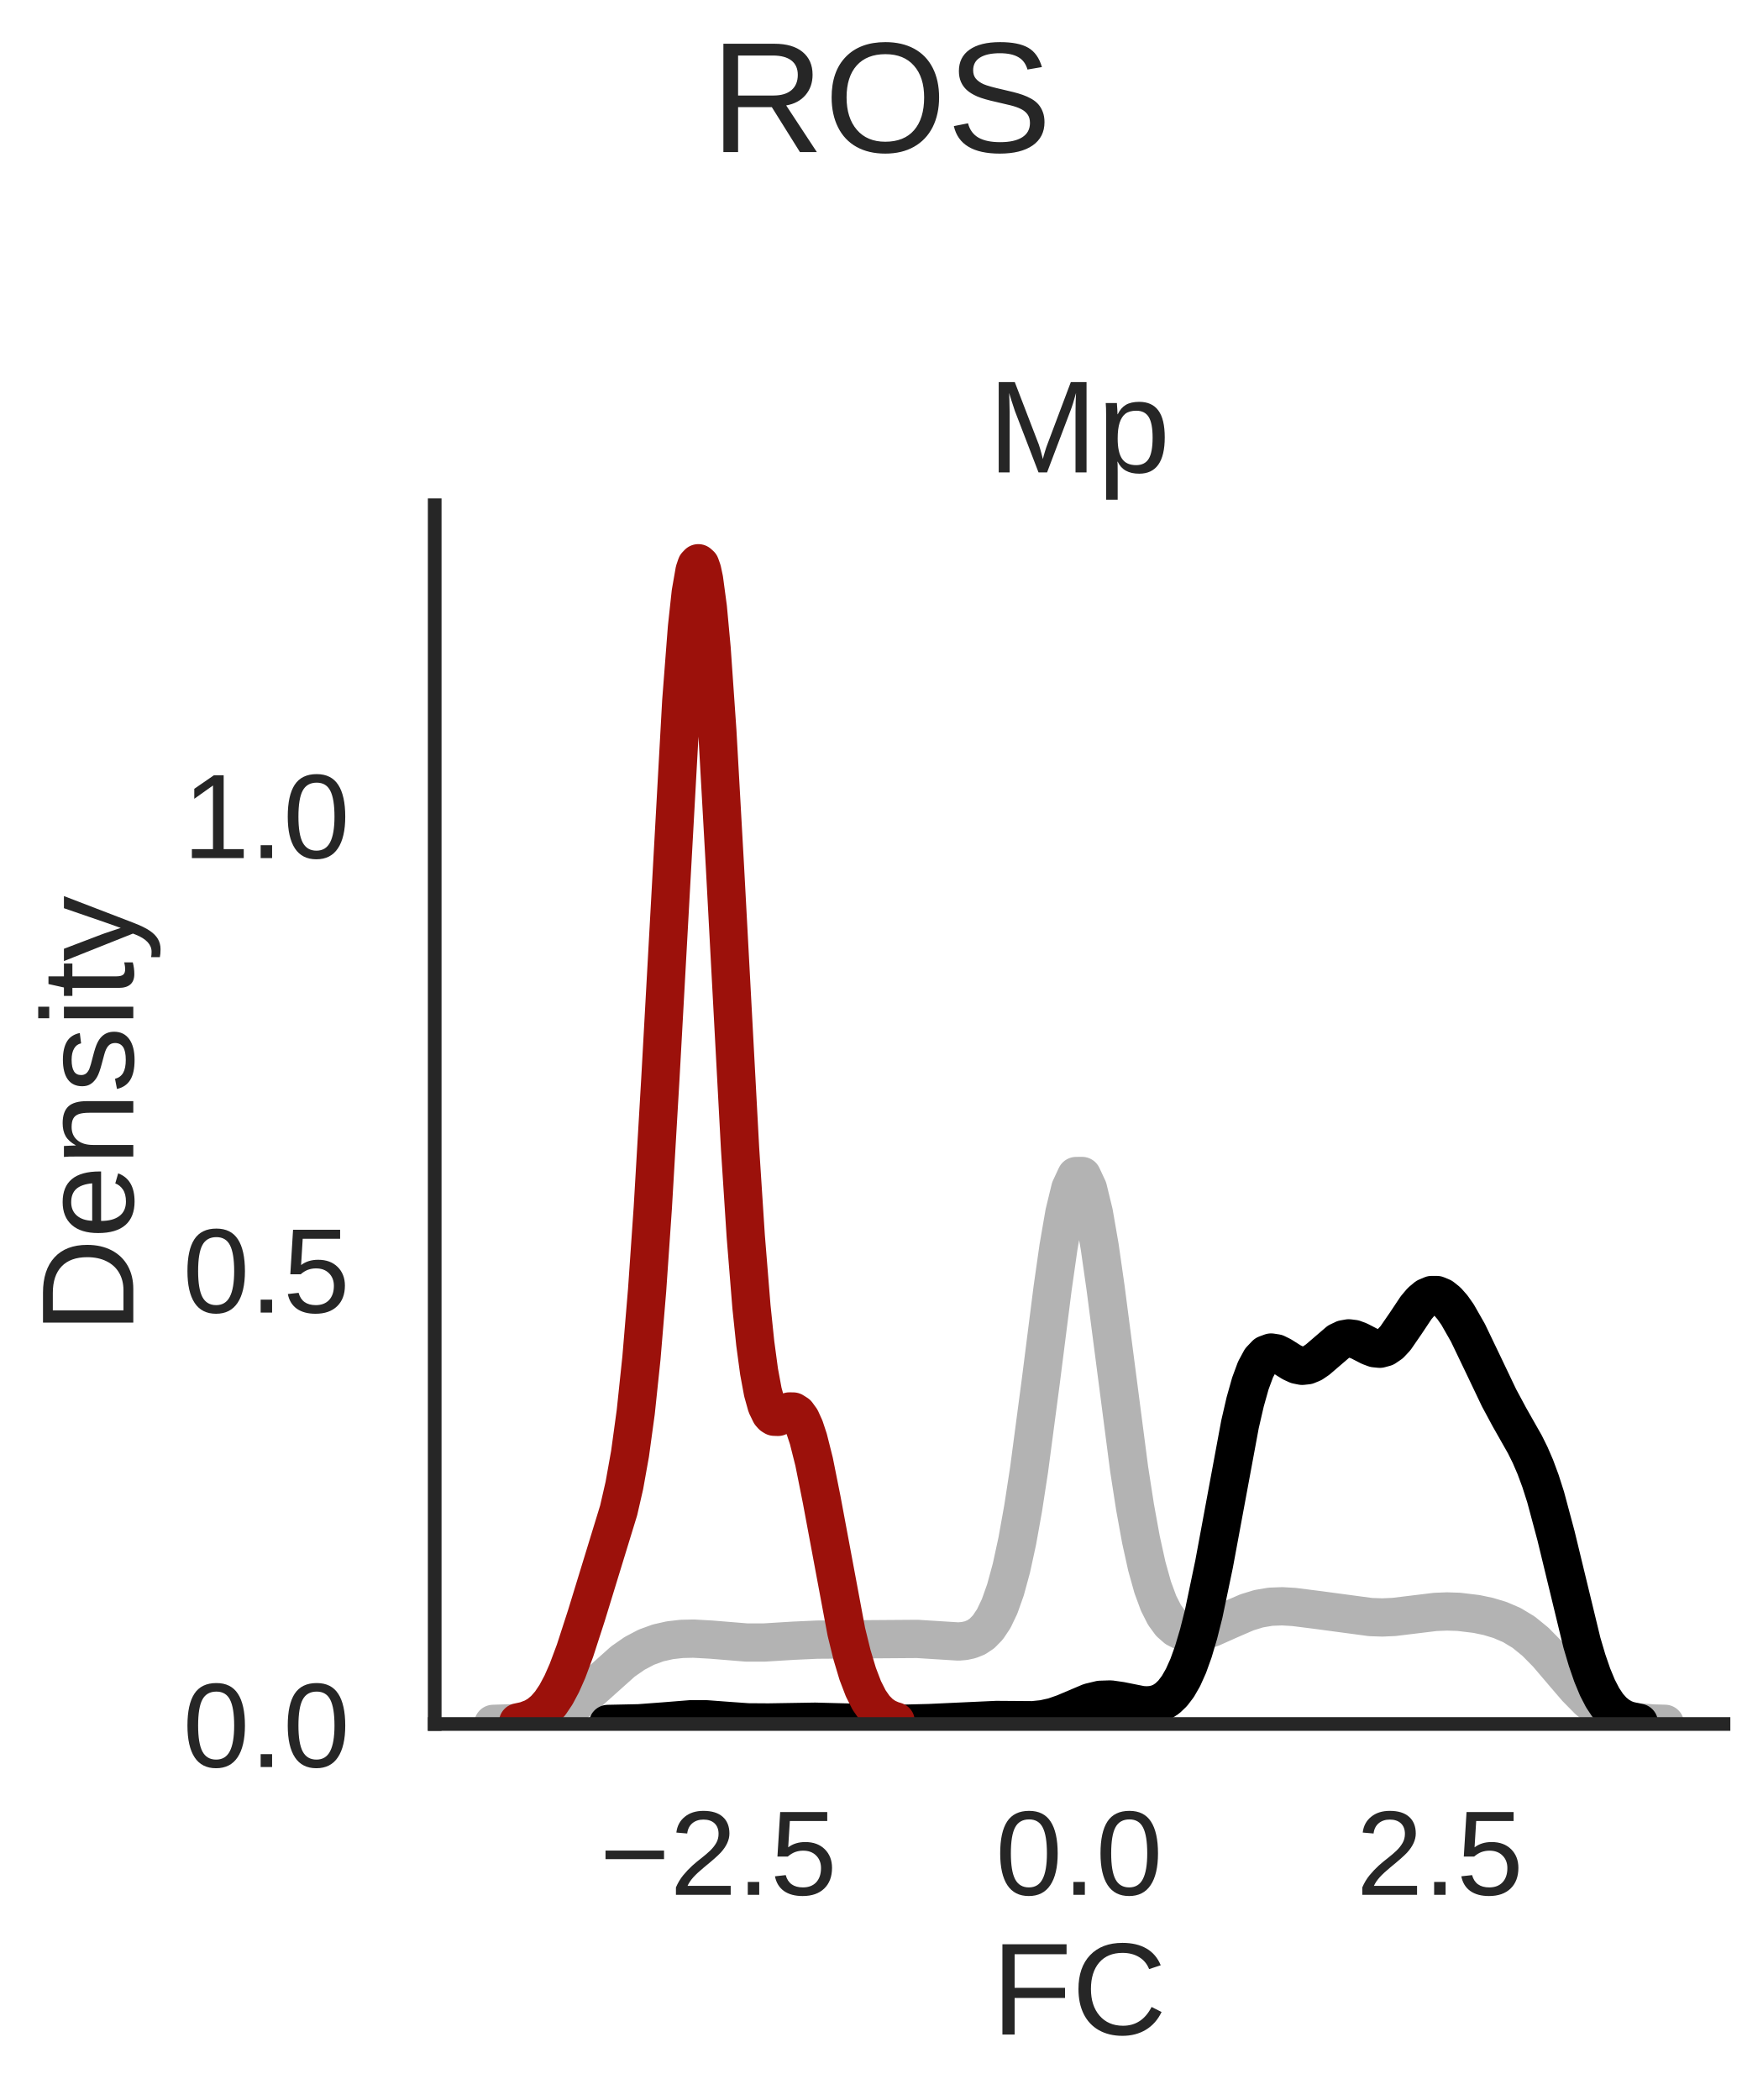
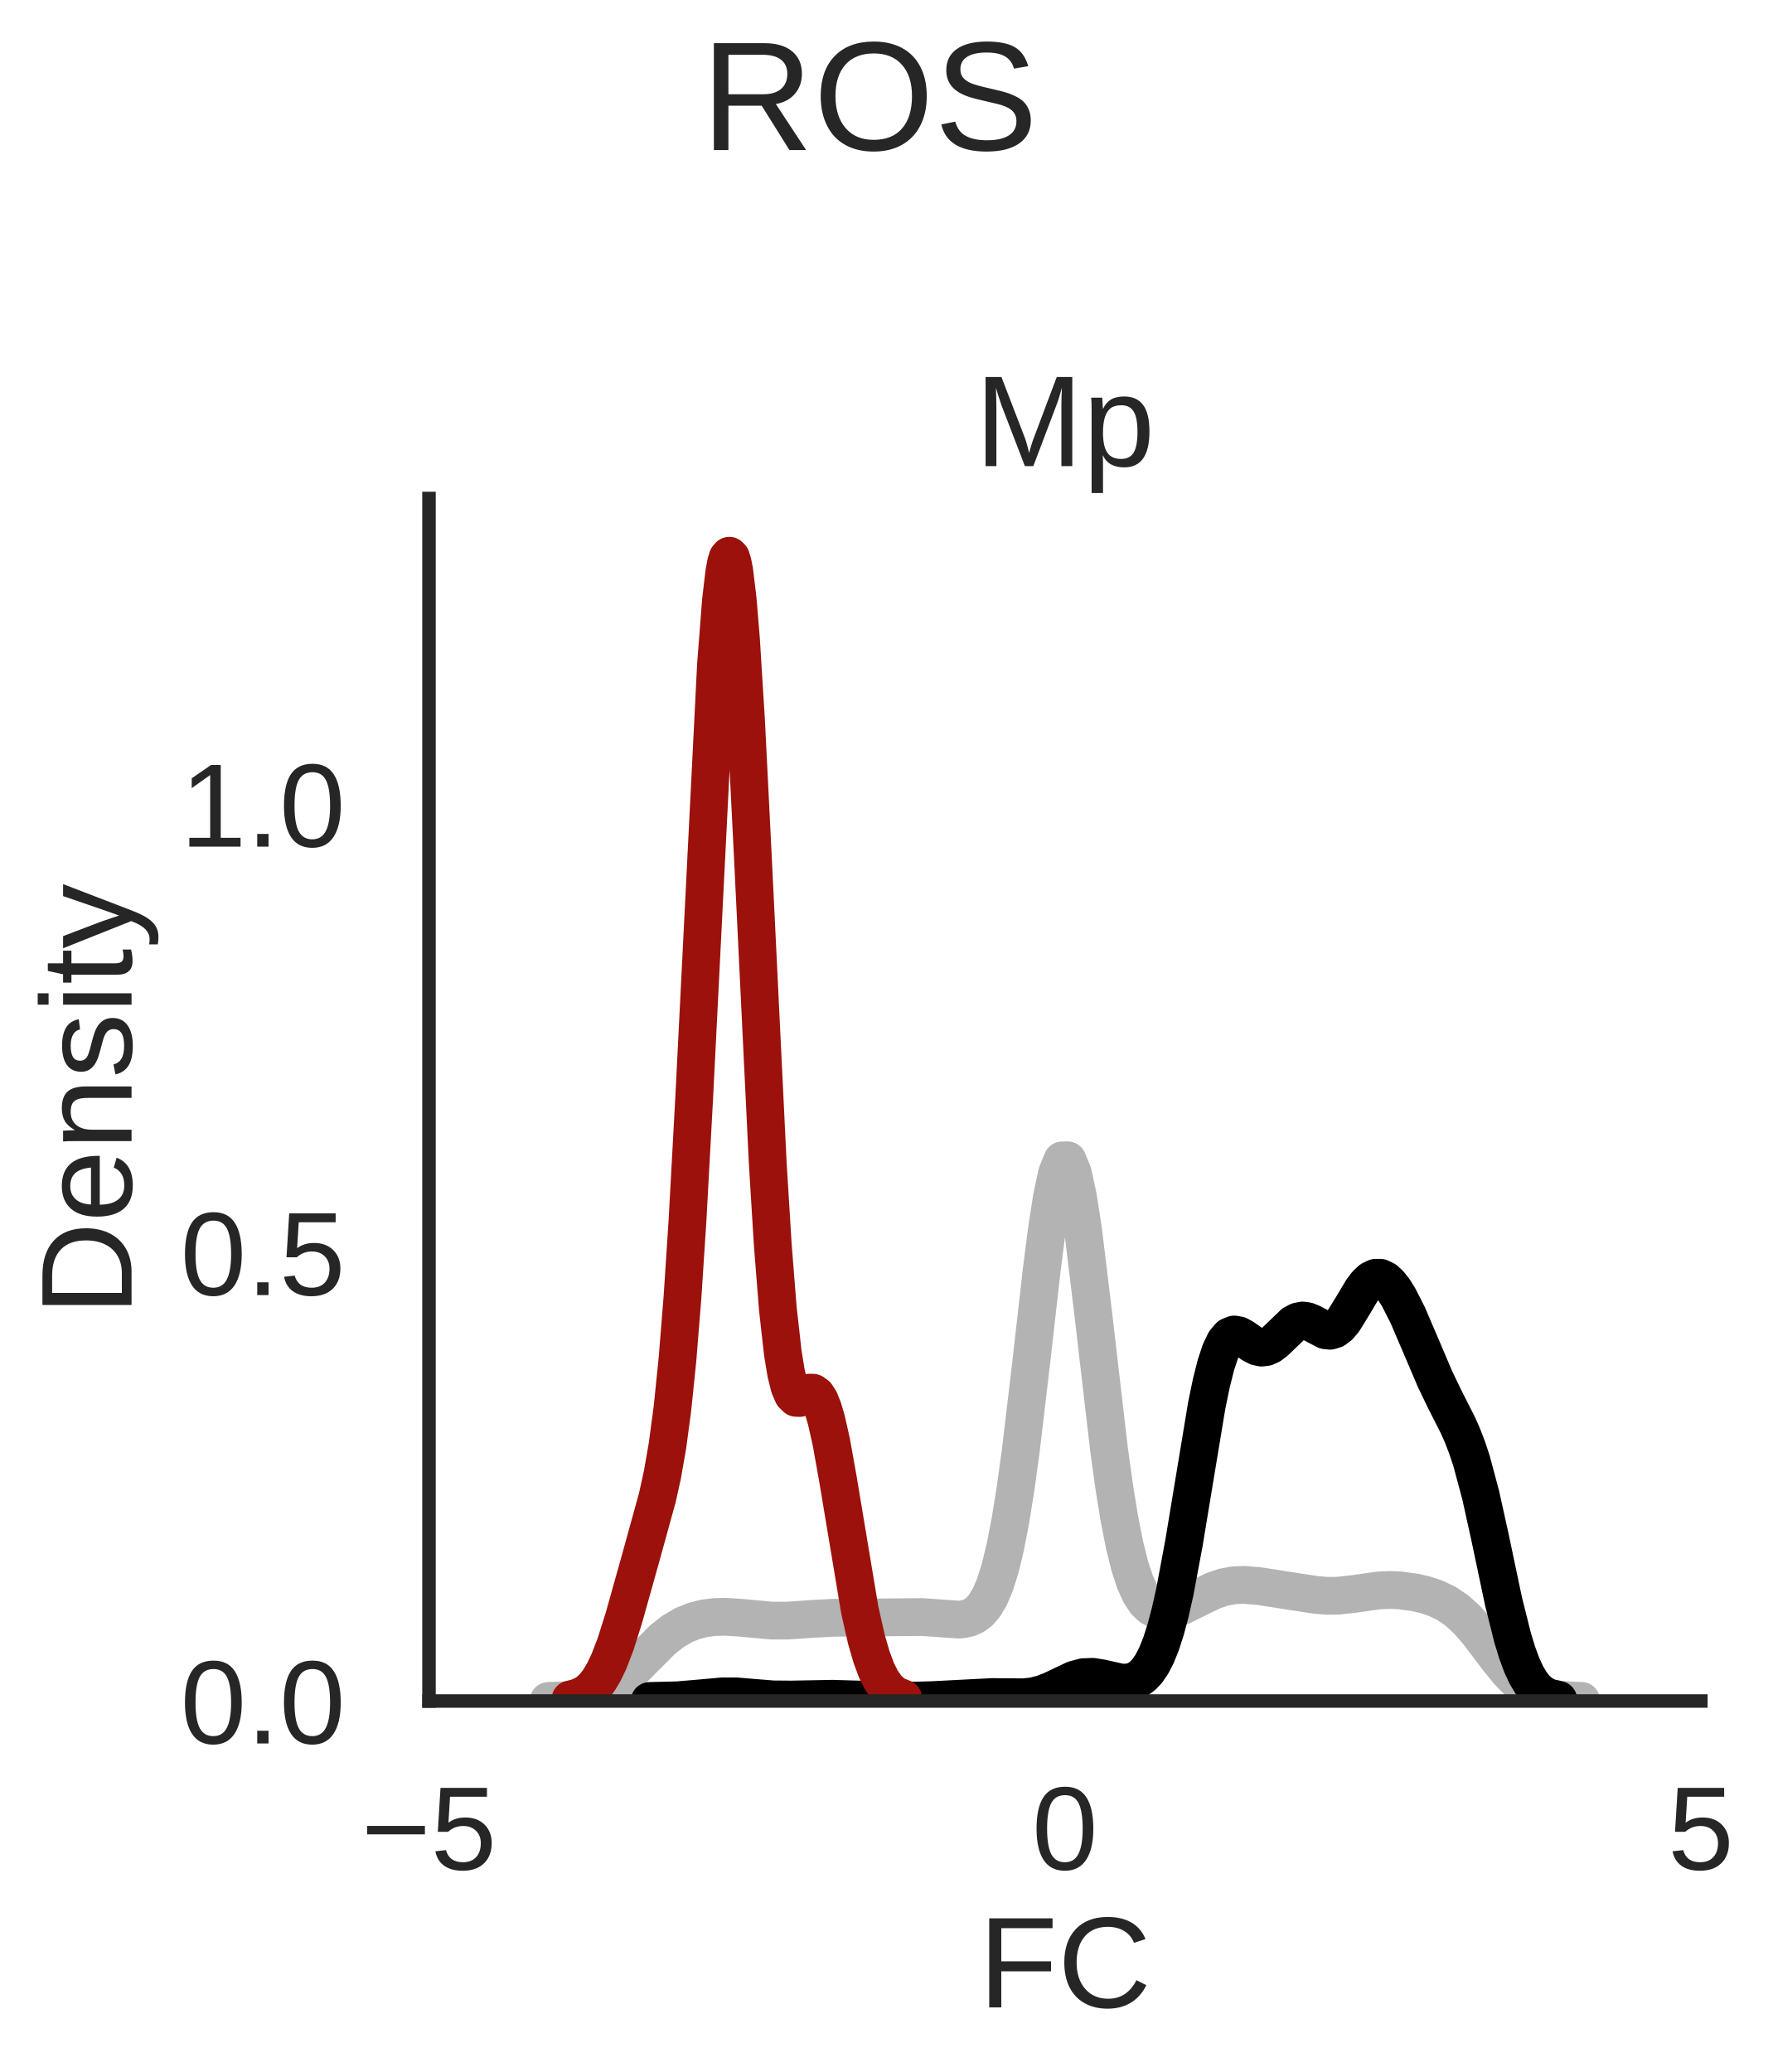
- <svg xmlns="http://www.w3.org/2000/svg" width="322.439pt" height="384.068pt" viewBox="0 0 322.439 384.068" version="1.1">
+ <svg xmlns="http://www.w3.org/2000/svg" width="328.556pt" height="384.068pt" viewBox="0 0 328.556 384.068" version="1.1">
  <defs>
    <style type="text/css">*{stroke-linejoin: round; stroke-linecap: butt}</style>
  </defs>
  <g id="figure_1">
    <g id="patch_1">
-       <path d="M 0 384.068  L 322.439 384.068  L 322.439 -0  L 0 -0  L 0 384.068  z " style="fill: none" />
+       <path d="M 0 384.068  L 328.556 384.068  L 328.556 -0  L 0 -0  L 0 384.068  z " style="fill: none" />
    </g>
    <g id="axes_1">
      <g id="patch_2">
        <path d="M 79.51 315.3  L 315.239 315.3  L 315.239 92.4  L 79.51 92.4  L 79.51 315.3  z " style="fill: none" />
      </g>
      <g id="matplotlib.axis_1">
        <g id="xtick_1">
          <g id="text_1">
-             <text style="fill: #262626; font: 22px 'Arial', 'DejaVu Sans', 'Liberation Sans', 'Bitstream Vera Sans', sans-serif; text-anchor: middle" x="131.39" y="346.547" transform="rotate(-0 131.39 346.5472)">−2.5</text>
+             <text style="fill: #262626; font: 22px 'Arial', 'DejaVu Sans', 'Liberation Sans', 'Bitstream Vera Sans', sans-serif; text-anchor: middle" x="79.51" y="346.547" transform="rotate(-0 79.51 346.5472)">−5</text>
          </g>
        </g>
        <g id="xtick_2">
          <g id="text_2">
-             <text style="fill: #262626; font: 22px 'Arial', 'DejaVu Sans', 'Liberation Sans', 'Bitstream Vera Sans', sans-serif; text-anchor: middle" x="197.373" y="346.547" transform="rotate(-0 197.3725 346.5472)">0.0</text>
+             <text style="fill: #262626; font: 22px 'Arial', 'DejaVu Sans', 'Liberation Sans', 'Bitstream Vera Sans', sans-serif; text-anchor: middle" x="197.374" y="346.547" transform="rotate(-0 197.3744 346.5472)">0</text>
          </g>
        </g>
        <g id="xtick_3">
          <g id="text_3">
-             <text style="fill: #262626; font: 22px 'Arial', 'DejaVu Sans', 'Liberation Sans', 'Bitstream Vera Sans', sans-serif; text-anchor: middle" x="263.355" y="346.547" transform="rotate(-0 263.3551 346.5472)">2.5</text>
+             <text style="fill: #262626; font: 22px 'Arial', 'DejaVu Sans', 'Liberation Sans', 'Bitstream Vera Sans', sans-serif; text-anchor: middle" x="315.239" y="346.547" transform="rotate(-0 315.2387 346.5472)">5</text>
          </g>
        </g>
        <g id="text_4">
          <text style="fill: #262626; font: 24px 'Arial', 'DejaVu Sans', 'Liberation Sans', 'Bitstream Vera Sans', sans-serif; text-anchor: middle" x="197.374" y="372.098" transform="rotate(-0 197.3744 372.0984)">FC</text>
        </g>
      </g>
      <g id="matplotlib.axis_2">
        <g id="ytick_1">
          <g id="text_5">
            <text style="fill: #262626; font: 22px 'Arial', 'DejaVu Sans', 'Liberation Sans', 'Bitstream Vera Sans', sans-serif; text-anchor: end" x="64.01" y="323.174" transform="rotate(-0 64.01 323.1736)">0.0</text>
          </g>
        </g>
        <g id="ytick_2">
          <g id="text_6">
            <text style="fill: #262626; font: 22px 'Arial', 'DejaVu Sans', 'Liberation Sans', 'Bitstream Vera Sans', sans-serif; text-anchor: end" x="64.01" y="240.054" transform="rotate(-0 64.01 240.0543)">0.5</text>
          </g>
        </g>
        <g id="ytick_3">
          <g id="text_7">
            <text style="fill: #262626; font: 22px 'Arial', 'DejaVu Sans', 'Liberation Sans', 'Bitstream Vera Sans', sans-serif; text-anchor: end" x="64.01" y="156.935" transform="rotate(-0 64.01 156.9351)">1.0</text>
          </g>
        </g>
        <g id="text_8">
          <text style="fill: #262626; font: 24px 'Arial', 'DejaVu Sans', 'Liberation Sans', 'Bitstream Vera Sans', sans-serif; text-anchor: middle" x="24.379" y="203.85" transform="rotate(-90 24.37875 203.85)">Density</text>
        </g>
      </g>
      <g id="line2d_1">
-         <path d="M 90.225 315.278  L 94.532 315.144  L 96.686 314.942  L 98.84 314.555  L 100.994 313.888  L 103.147 312.861  L 105.301 311.439  L 107.455 309.67  L 113.916 303.886  L 116.07 302.386  L 118.224 301.252  L 120.378 300.469  L 122.531 299.983  L 124.685 299.738  L 126.839 299.687  L 130.069 299.868  L 136.531 300.397  L 139.761 300.4  L 145.146 300.069  L 149.453 299.873  L 167.76 299.74  L 175.298 300.213  L 176.375 300.122  L 177.452 299.892  L 178.529 299.461  L 179.606 298.746  L 180.683 297.645  L 181.76 296.036  L 182.837 293.782  L 183.913 290.743  L 184.99 286.791  L 186.067 281.832  L 187.144 275.829  L 188.221 268.831  L 190.375 252.574  L 192.528 235.623  L 193.605 228.079  L 194.682 221.851  L 195.759 217.404  L 196.836 215.083  L 197.913 215.074  L 198.99 217.378  L 200.067 221.811  L 201.143 228.025  L 202.22 235.558  L 206.528 268.676  L 207.605 275.624  L 208.682 281.562  L 209.758 286.44  L 210.835 290.295  L 211.912 293.223  L 212.989 295.353  L 214.066 296.824  L 215.143 297.772  L 216.22 298.316  L 217.297 298.553  L 218.374 298.56  L 219.45 298.397  L 221.604 297.724  L 224.835 296.282  L 228.065 294.882  L 230.219 294.218  L 232.373 293.854  L 234.527 293.772  L 236.68 293.899  L 240.988 294.444  L 250.68 295.743  L 252.834 295.817  L 254.987 295.72  L 258.218 295.327  L 262.526 294.802  L 264.679 294.717  L 266.833 294.789  L 270.064 295.179  L 272.217 295.632  L 274.371 296.281  L 276.525 297.206  L 278.679 298.505  L 280.832 300.254  L 282.986 302.442  L 286.217 306.235  L 288.371 308.74  L 290.524 310.925  L 292.678 312.628  L 294.832 313.813  L 296.986 314.548  L 299.139 314.956  L 302.37 315.212  L 304.524 315.269  L 304.524 315.269  " clip-path="url(#p46357038ff)" style="fill: none; stroke: #b3b3b3; stroke-width: 7; stroke-linecap: round" />
+         <path d="M 101.676 315.278  L 105.523 315.144  L 107.447 314.942  L 109.37 314.555  L 111.294 313.888  L 113.217 312.861  L 115.141 311.439  L 117.065 309.67  L 122.836 303.886  L 124.759 302.386  L 126.683 301.252  L 128.606 300.469  L 130.53 299.983  L 132.454 299.738  L 134.377 299.687  L 137.263 299.868  L 143.034 300.397  L 145.919 300.4  L 150.728 300.069  L 154.575 299.873  L 170.926 299.74  L 177.659 300.213  L 178.621 300.122  L 179.583 299.892  L 180.544 299.461  L 181.506 298.746  L 182.468 297.645  L 183.43 296.036  L 184.392 293.782  L 185.353 290.743  L 186.315 286.791  L 187.277 281.832  L 188.239 275.829  L 189.201 268.831  L 191.124 252.574  L 193.048 235.623  L 194.01 228.079  L 194.972 221.851  L 195.933 217.404  L 196.895 215.083  L 197.857 215.074  L 198.819 217.378  L 199.781 221.811  L 200.742 228.025  L 202.666 243.884  L 205.551 268.676  L 206.513 275.624  L 207.475 281.562  L 208.437 286.44  L 209.399 290.295  L 210.361 293.223  L 211.322 295.353  L 212.284 296.824  L 213.246 297.772  L 214.208 298.316  L 215.17 298.553  L 216.131 298.56  L 217.093 298.397  L 219.017 297.724  L 221.902 296.282  L 224.788 294.882  L 226.711 294.218  L 228.635 293.854  L 230.559 293.772  L 233.444 294.013  L 239.215 294.917  L 244.024 295.649  L 245.948 295.8  L 247.871 295.79  L 250.757 295.478  L 255.566 294.802  L 257.489 294.717  L 259.413 294.789  L 262.298 295.179  L 264.222 295.632  L 266.146 296.281  L 268.069 297.206  L 269.993 298.505  L 271.916 300.254  L 273.84 302.442  L 277.687 307.513  L 279.611 309.886  L 281.535 311.842  L 283.458 313.283  L 285.382 314.229  L 287.305 314.785  L 289.229 315.076  L 292.115 315.247  L 293.076 315.269  L 293.076 315.269  " clip-path="url(#p3e7f8e3dbe)" style="fill: none; stroke: #b3b3b3; stroke-width: 7; stroke-linecap: round" />
      </g>
      <g id="line2d_2">
-         <path d="M 111.204 315.29  L 116.889 315.171  L 121.626 314.816  L 126.364 314.436  L 129.207 314.443  L 132.997 314.727  L 136.787 314.998  L 140.577 315.024  L 149.105 314.884  L 164.265 315.276  L 169.95 315.132  L 182.268 314.565  L 188.901 314.613  L 190.796 314.418  L 192.691 313.999  L 194.586 313.339  L 199.324 311.334  L 201.219 310.88  L 203.114 310.817  L 205.009 311.089  L 208.799 311.846  L 209.746 311.9  L 210.694 311.838  L 211.642 311.626  L 212.589 311.229  L 213.537 310.601  L 214.484 309.694  L 215.432 308.448  L 216.379 306.801  L 217.327 304.69  L 218.274 302.059  L 219.222 298.872  L 220.169 295.117  L 222.064 286.053  L 226.802 260.499  L 227.749 256.399  L 228.697 253.028  L 229.645 250.462  L 230.592 248.709  L 231.54 247.713  L 232.487 247.364  L 233.435 247.509  L 234.382 247.973  L 236.277 249.167  L 237.225 249.602  L 238.172 249.792  L 239.12 249.69  L 240.067 249.294  L 241.015 248.646  L 244.805 245.392  L 245.752 244.938  L 246.7 244.771  L 247.648 244.891  L 248.595 245.244  L 250.49 246.222  L 251.438 246.577  L 252.385 246.67  L 253.333 246.412  L 254.28 245.768  L 255.228 244.76  L 257.123 242.009  L 259.018 239.163  L 259.965 238.04  L 260.913 237.249  L 261.86 236.847  L 262.808 236.849  L 263.755 237.245  L 264.703 238.002  L 265.651 239.077  L 266.598 240.423  L 268.493 243.749  L 271.336 249.675  L 274.178 255.634  L 276.073 259.161  L 278.916 264.176  L 279.863 266.086  L 280.811 268.278  L 281.758 270.833  L 282.706 273.791  L 284.601 280.861  L 289.339 300.427  L 290.286 303.623  L 291.234 306.373  L 292.181 308.658  L 293.129 310.492  L 294.076 311.915  L 295.024 312.983  L 295.971 313.758  L 296.919 314.303  L 297.866 314.674  L 299.761 315.073  L 299.761 315.073  " clip-path="url(#p46357038ff)" style="fill: none; stroke: #000000; stroke-width: 7; stroke-linecap: round" />
+         <path d="M 120.413 315.29  L 125.491 315.171  L 129.722 314.816  L 133.953 314.436  L 136.492 314.443  L 139.877 314.727  L 143.262 314.998  L 146.648 315.024  L 154.264 314.884  L 167.805 315.276  L 172.882 315.132  L 183.884 314.565  L 189.808 314.613  L 191.501 314.418  L 193.193 313.999  L 194.886 313.339  L 199.117 311.334  L 200.81 310.88  L 202.502 310.817  L 204.195 311.089  L 207.58 311.846  L 208.426 311.9  L 209.272 311.838  L 210.119 311.626  L 210.965 311.229  L 211.811 310.601  L 212.658 309.694  L 213.504 308.448  L 214.35 306.801  L 215.196 304.69  L 216.043 302.059  L 216.889 298.872  L 217.735 295.117  L 219.428 286.053  L 223.659 260.499  L 224.505 256.399  L 225.352 253.028  L 226.198 250.462  L 227.044 248.709  L 227.891 247.713  L 228.737 247.364  L 229.583 247.509  L 230.429 247.973  L 232.122 249.167  L 232.968 249.602  L 233.815 249.792  L 234.661 249.69  L 235.507 249.294  L 236.353 248.646  L 239.739 245.392  L 240.585 244.938  L 241.431 244.771  L 242.277 244.891  L 243.124 245.244  L 245.663 246.577  L 246.509 246.67  L 247.355 246.412  L 248.201 245.768  L 249.048 244.76  L 250.74 242.009  L 252.433 239.163  L 253.279 238.04  L 254.125 237.249  L 254.972 236.847  L 255.818 236.849  L 256.664 237.245  L 257.51 238.002  L 258.357 239.077  L 259.203 240.423  L 260.896 243.749  L 263.434 249.675  L 265.973 255.634  L 267.666 259.161  L 270.205 264.176  L 271.051 266.086  L 271.897 268.278  L 272.744 270.833  L 274.436 277.152  L 276.129 284.821  L 278.668 296.84  L 280.36 303.623  L 281.206 306.373  L 282.053 308.658  L 282.899 310.492  L 283.745 311.915  L 284.591 312.983  L 285.438 313.758  L 286.284 314.303  L 287.13 314.674  L 288.823 315.073  L 288.823 315.073  " clip-path="url(#p3e7f8e3dbe)" style="fill: none; stroke: #000000; stroke-width: 7; stroke-linecap: round" />
      </g>
      <g id="line2d_3">
-         <path d="M 94.765 314.996  L 96.153 314.695  L 97.541 314.163  L 98.582 313.541  L 99.623 312.665  L 100.664 311.475  L 101.705 309.92  L 102.746 307.967  L 103.787 305.609  L 105.175 301.89  L 107.257 295.467  L 113.156 276.232  L 114.197 271.695  L 115.238 265.881  L 116.28 258.268  L 117.321 248.391  L 118.362 235.938  L 119.403 220.856  L 120.791 197.193  L 124.608 128.273  L 125.649 114.77  L 126.343 108.372  L 127.037 104.393  L 127.384 103.371  L 127.731 103.014  L 128.078 103.326  L 128.425 104.306  L 128.772 105.944  L 129.466 111.123  L 130.16 118.651  L 131.201 133.644  L 132.589 158.356  L 135.365 210.086  L 136.406 226.13  L 137.447 239.004  L 138.141 245.677  L 138.836 250.84  L 139.53 254.587  L 140.224 257.074  L 140.918 258.503  L 141.265 258.892  L 141.612 259.106  L 142.306 259.131  L 143 258.825  L 144.388 258.142  L 145.082 258.152  L 145.776 258.591  L 146.47 259.551  L 147.164 261.079  L 147.858 263.179  L 148.899 267.315  L 150.287 274.256  L 154.798 298.42  L 155.839 302.659  L 156.88 306.129  L 157.921 308.854  L 158.962 310.912  L 160.003 312.406  L 161.044 313.451  L 162.086 314.156  L 163.127 314.614  L 163.821 314.821  L 163.821 314.821  " clip-path="url(#p46357038ff)" style="fill: none; stroke: #9c110b; stroke-width: 7; stroke-linecap: round" />
+         <path d="M 105.73 314.996  L 106.97 314.695  L 108.21 314.163  L 109.14 313.541  L 110.069 312.665  L 110.999 311.475  L 111.929 309.92  L 112.859 307.967  L 114.099 304.736  L 115.648 299.832  L 118.748 288.783  L 121.847 277.548  L 122.777 273.324  L 123.707 267.994  L 124.636 261.037  L 125.566 251.958  L 126.496 240.385  L 127.426 226.166  L 128.666 203.424  L 132.695 123.309  L 133.625 111.284  L 134.244 106.067  L 134.554 104.393  L 134.864 103.371  L 135.174 103.014  L 135.484 103.326  L 135.794 104.306  L 136.104 105.944  L 136.724 111.123  L 137.344 118.651  L 138.274 133.644  L 139.513 158.356  L 142.303 215.752  L 143.233 230.795  L 144.162 242.533  L 145.092 250.84  L 145.712 254.587  L 146.332 257.074  L 146.952 258.503  L 147.572 259.106  L 148.192 259.131  L 148.811 258.825  L 150.051 258.142  L 150.671 258.152  L 151.291 258.591  L 151.911 259.551  L 152.531 261.079  L 153.151 263.179  L 154.08 267.315  L 155.32 274.256  L 159.349 298.42  L 160.589 303.901  L 161.519 307.117  L 162.449 309.61  L 163.378 311.467  L 164.308 312.799  L 165.238 313.719  L 166.168 314.332  L 167.408 314.821  L 167.408 314.821  " clip-path="url(#p3e7f8e3dbe)" style="fill: none; stroke: #9c110b; stroke-width: 7; stroke-linecap: round" />
      </g>
      <g id="patch_3">
        <path d="M 79.51 315.3  L 79.51 92.4  " style="fill: none; stroke: #262626; stroke-width: 2.5; stroke-linejoin: miter; stroke-linecap: square" />
      </g>
      <g id="patch_4">
        <path d="M 79.51 315.3  L 315.239 315.3  " style="fill: none; stroke: #262626; stroke-width: 2.5; stroke-linejoin: miter; stroke-linecap: square" />
      </g>
      <g id="text_9">
        <text style="fill: #262626; font: 24px 'Arial', 'DejaVu Sans', 'Liberation Sans', 'Bitstream Vera Sans', sans-serif; text-anchor: middle" x="197.374" y="86.4" transform="rotate(-0 197.3744 86.4)">Mp</text>
      </g>
    </g>
    <g id="text_10">
      <text style="fill: #262626; font: 28.8px 'Arial', 'DejaVu Sans', 'Liberation Sans', 'Bitstream Vera Sans', sans-serif; text-anchor: middle" x="161.159" y="27.814" transform="rotate(-0 161.1587 27.8145)">ROS</text>
    </g>
  </g>
  <defs>
-     <clipPath id="p46357038ff">
+     <clipPath id="p3e7f8e3dbe">
      <rect x="79.51" y="92.4" width="235.729" height="222.9" />
    </clipPath>
  </defs>
</svg>
